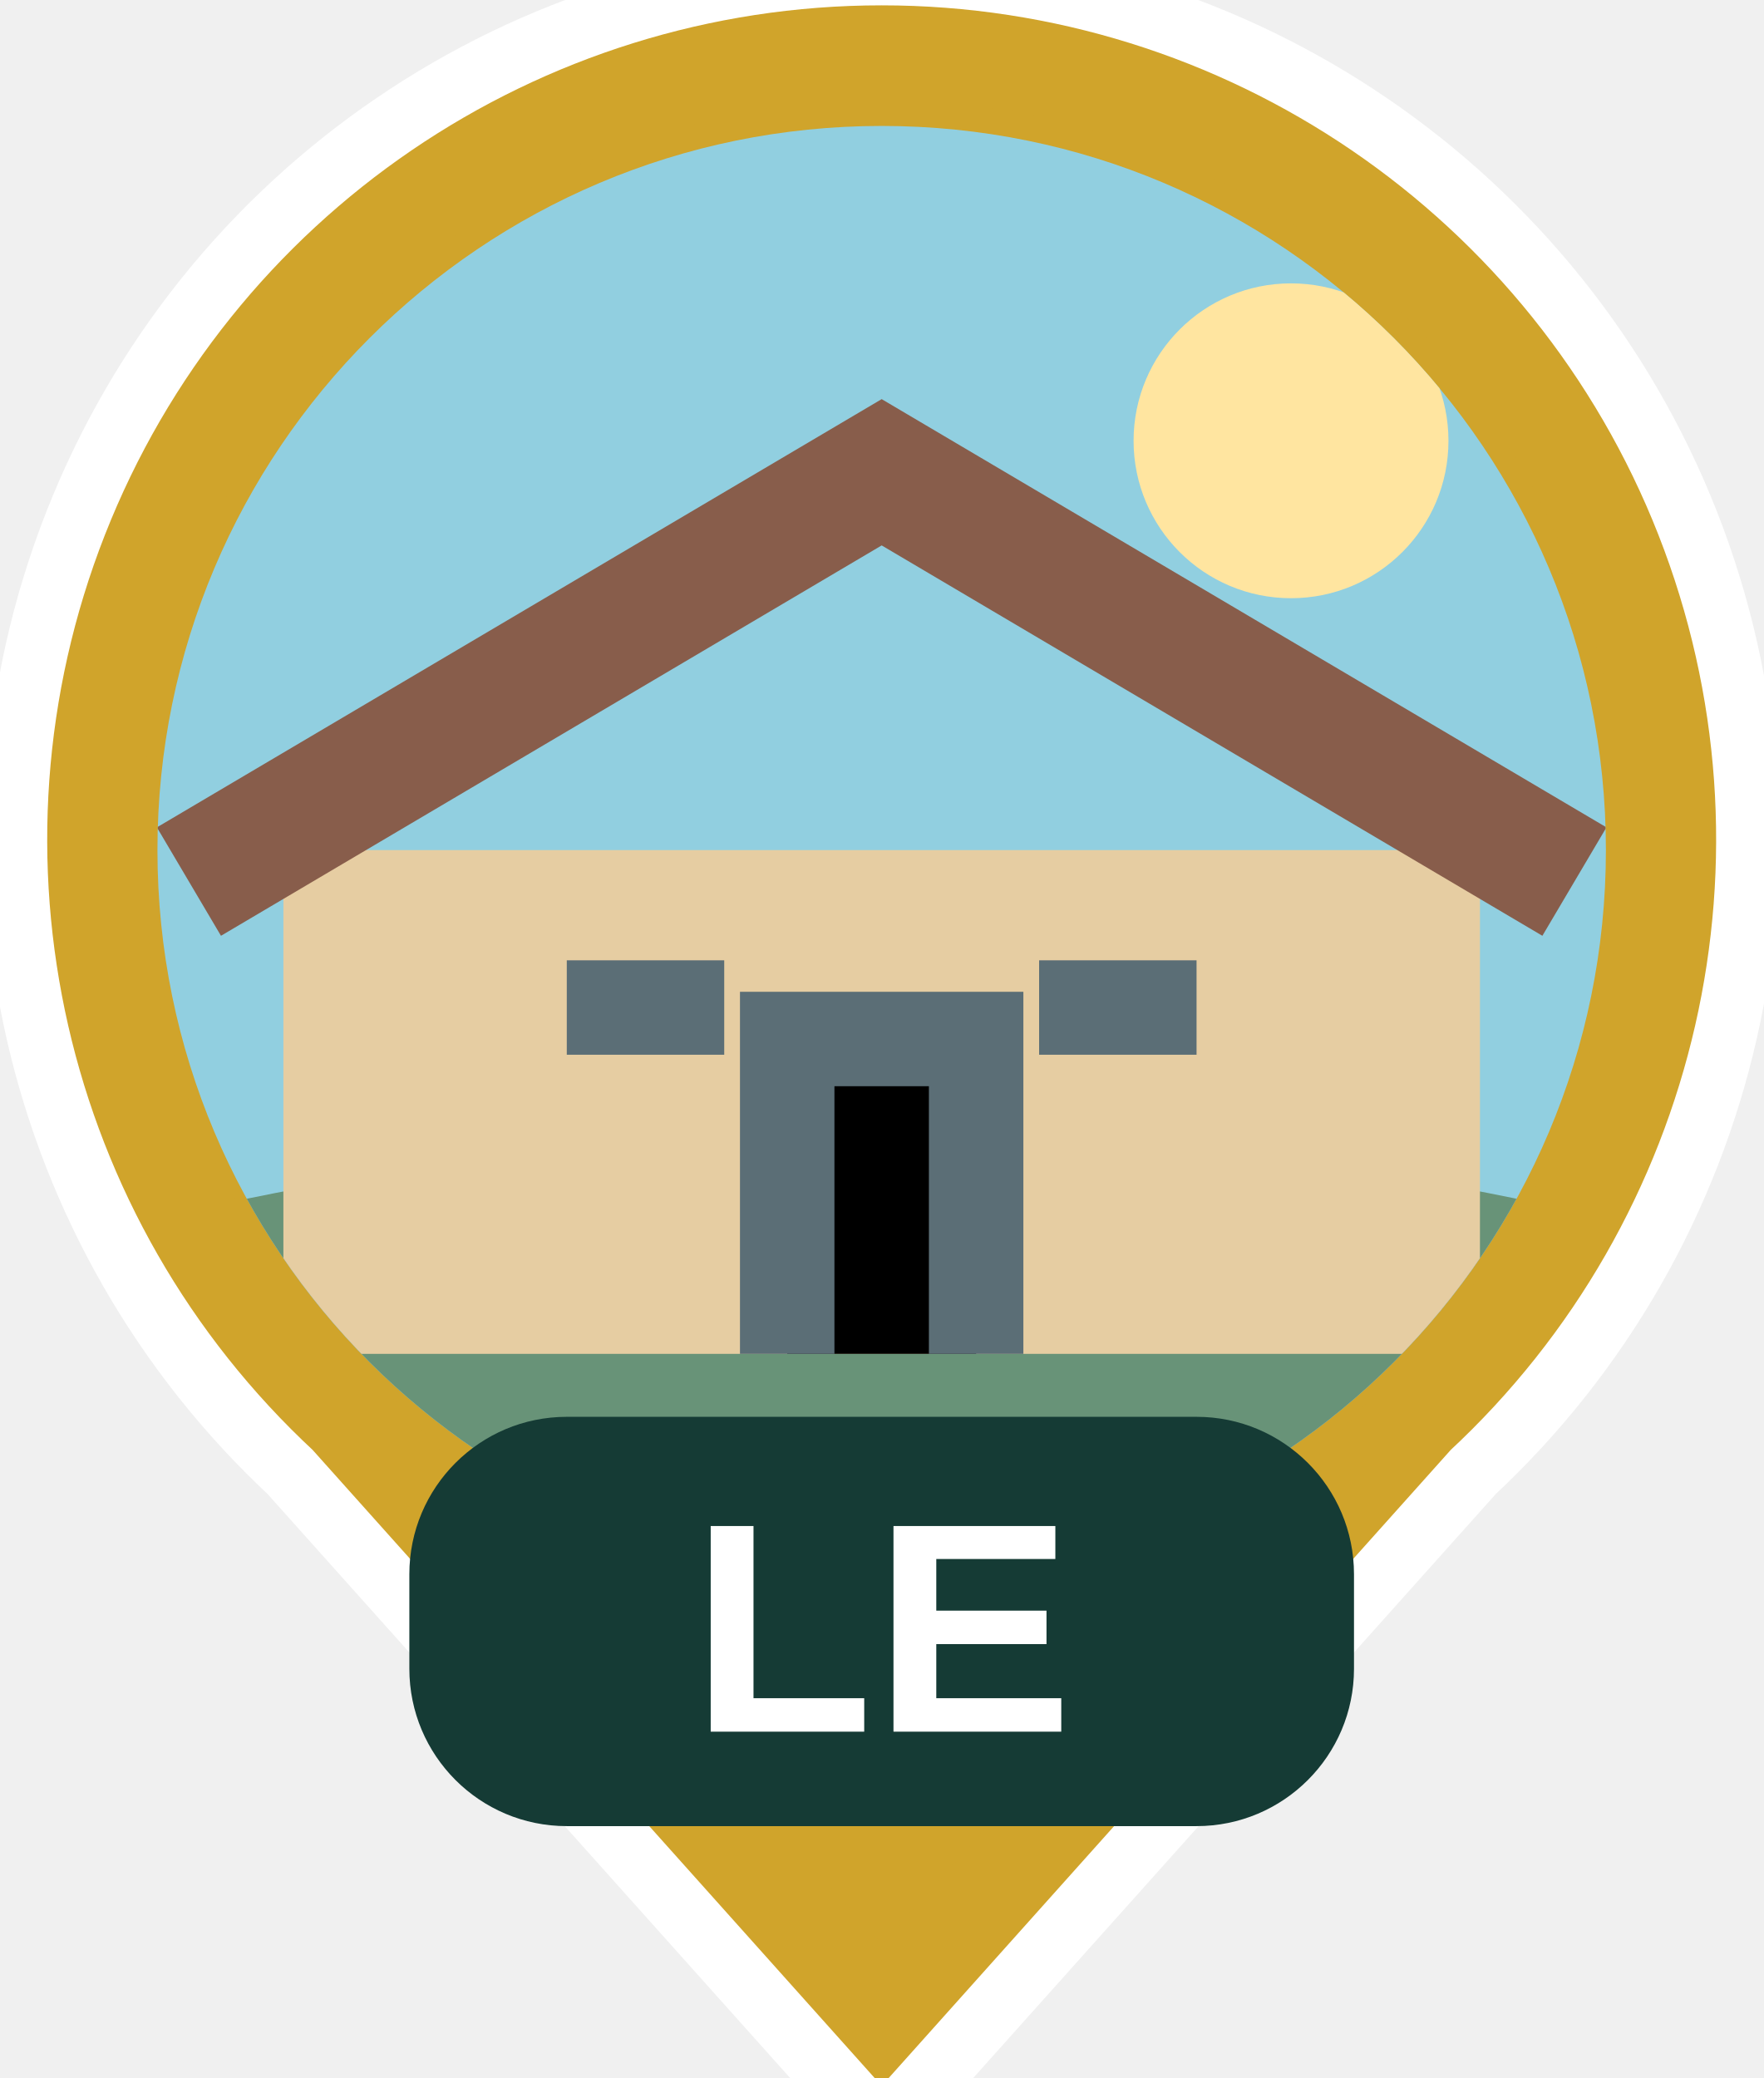
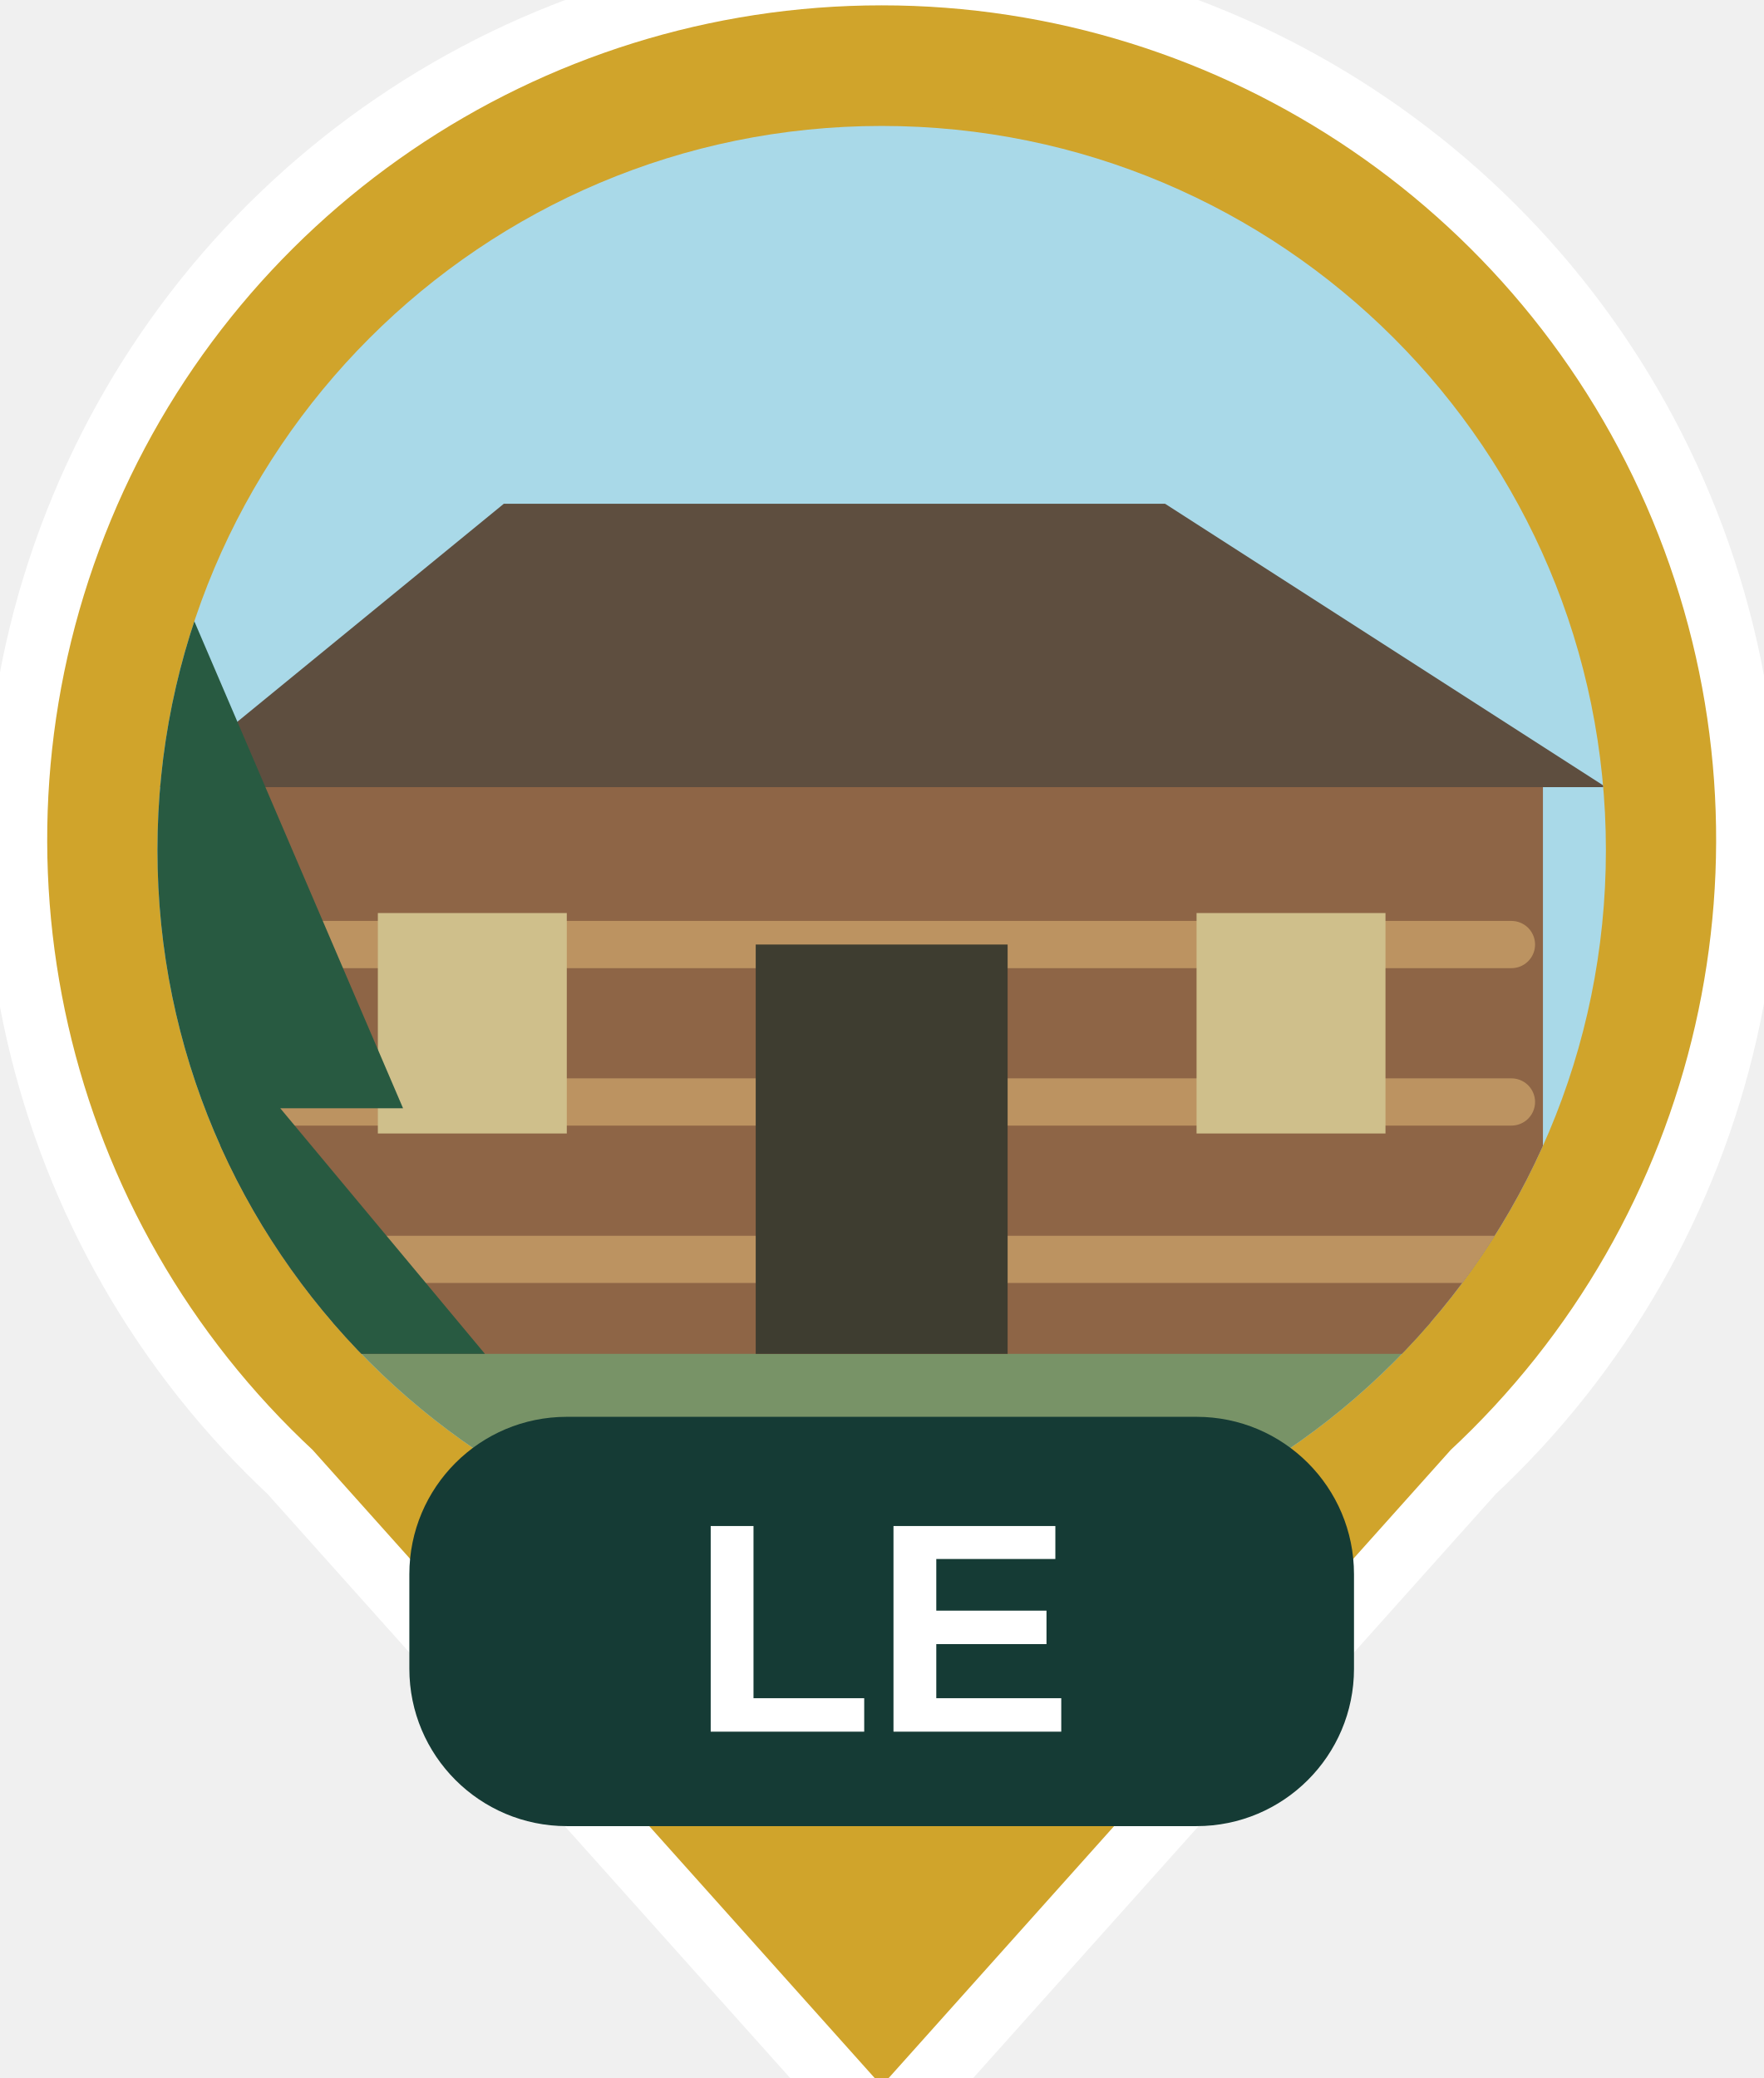
<svg xmlns="http://www.w3.org/2000/svg" viewBox="0 0 56 66">
  <defs>
    <clipPath id="scene">
      <circle cx="28" cy="27" r="23" />
    </clipPath>
  </defs>
  <path d="M28 64 11 45A25 25 0 1 1 45 45Z" fill="#476e5f" stroke="white" stroke-width="7" />
  <path d="M28 64 11 45A25 25 0 1 1 45 45Z" fill="#d0a42b" stroke="#d0a42b" stroke-width="3" />
  <g clip-path="url(#scene)">
-     <circle cx="28" cy="27" r="23" fill="#91cfe0" />
-     <circle cx="41" cy="14" r="5" fill="#ffe5a0" />
-     <path d="M0 40Q28 32 56 40v12H0Z" fill="#689378" />
-     <path d="M9 43V27h38v16" fill="#e6cda2" />
-     <path d="M6 28 28 15l22 13" fill="none" stroke="#885d4b" stroke-width="4" />
-     <path d="M25 43V33h6v10m-13-11h5m10 0h5" stroke="#5b6e76" stroke-width="3" />
+     <circle cx="28" cy="27" r="23" fill="#a9d9e8" />
+     <path d="M0 42h56v12H0Z" fill="#789367" />
+     <path d="M7 43V25h42v18Z" fill="#8e6546" />
+     <path d="M5 25 16 16h21l14 9Z" fill="#5e4e3f" />
+     <path d="M8 30h40M8 35h40M8 40h40" fill="none" stroke="#bc9361" stroke-width="1.5" stroke-linejoin="round" stroke-linecap="round" />
+     <rect x="24" y="30" width="8" height="13" fill="#3e3d30" />
+     <rect x="12" y="29" width="6" height="7" fill="#cfbf8b" />
+     <rect x="38" y="29" width="6" height="7" fill="#cfbf8b" />
+     <path d="M5 17l-7.8 18.2h3.9l-6.5 7.8h20.8l-6.5 -7.8h3.9Z" fill="#285a41" />
+     <rect x="4.3" y="43" width="1.4" height="3" fill="#654c35" />
  </g>
  <rect x="13" y="45" width="30" height="13" rx="5" fill="#153b35" />
  <text x="28" y="55" text-anchor="middle" font-family="Arial,sans-serif" font-size="9.5" font-weight="bold" fill="white">LE</text>
</svg>
